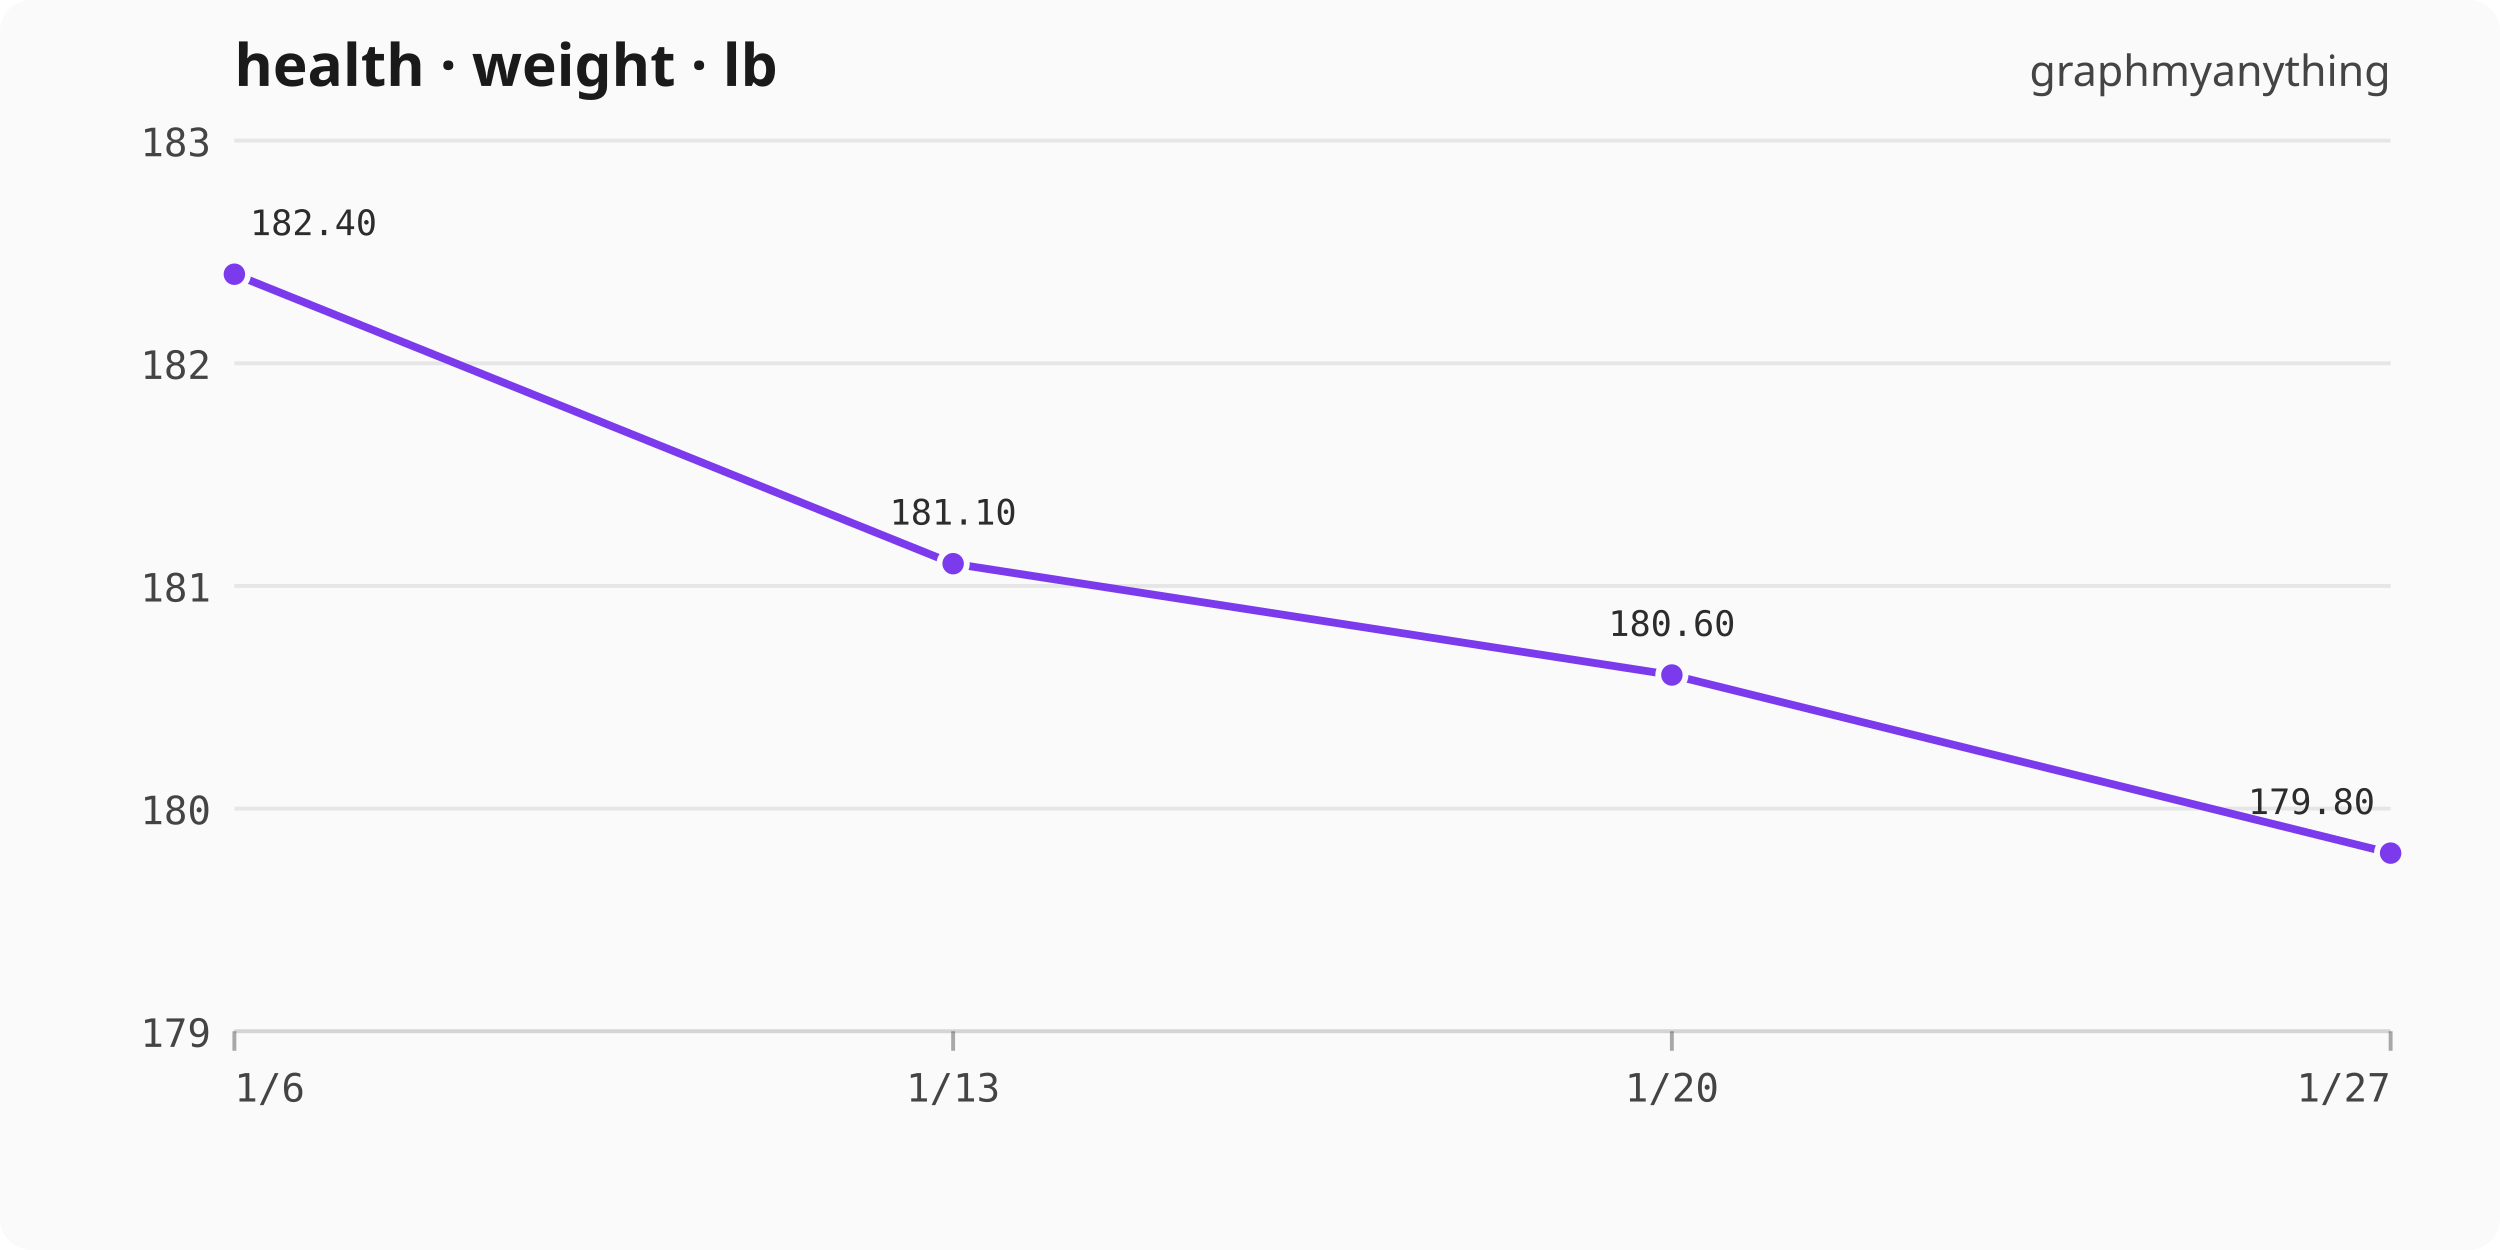
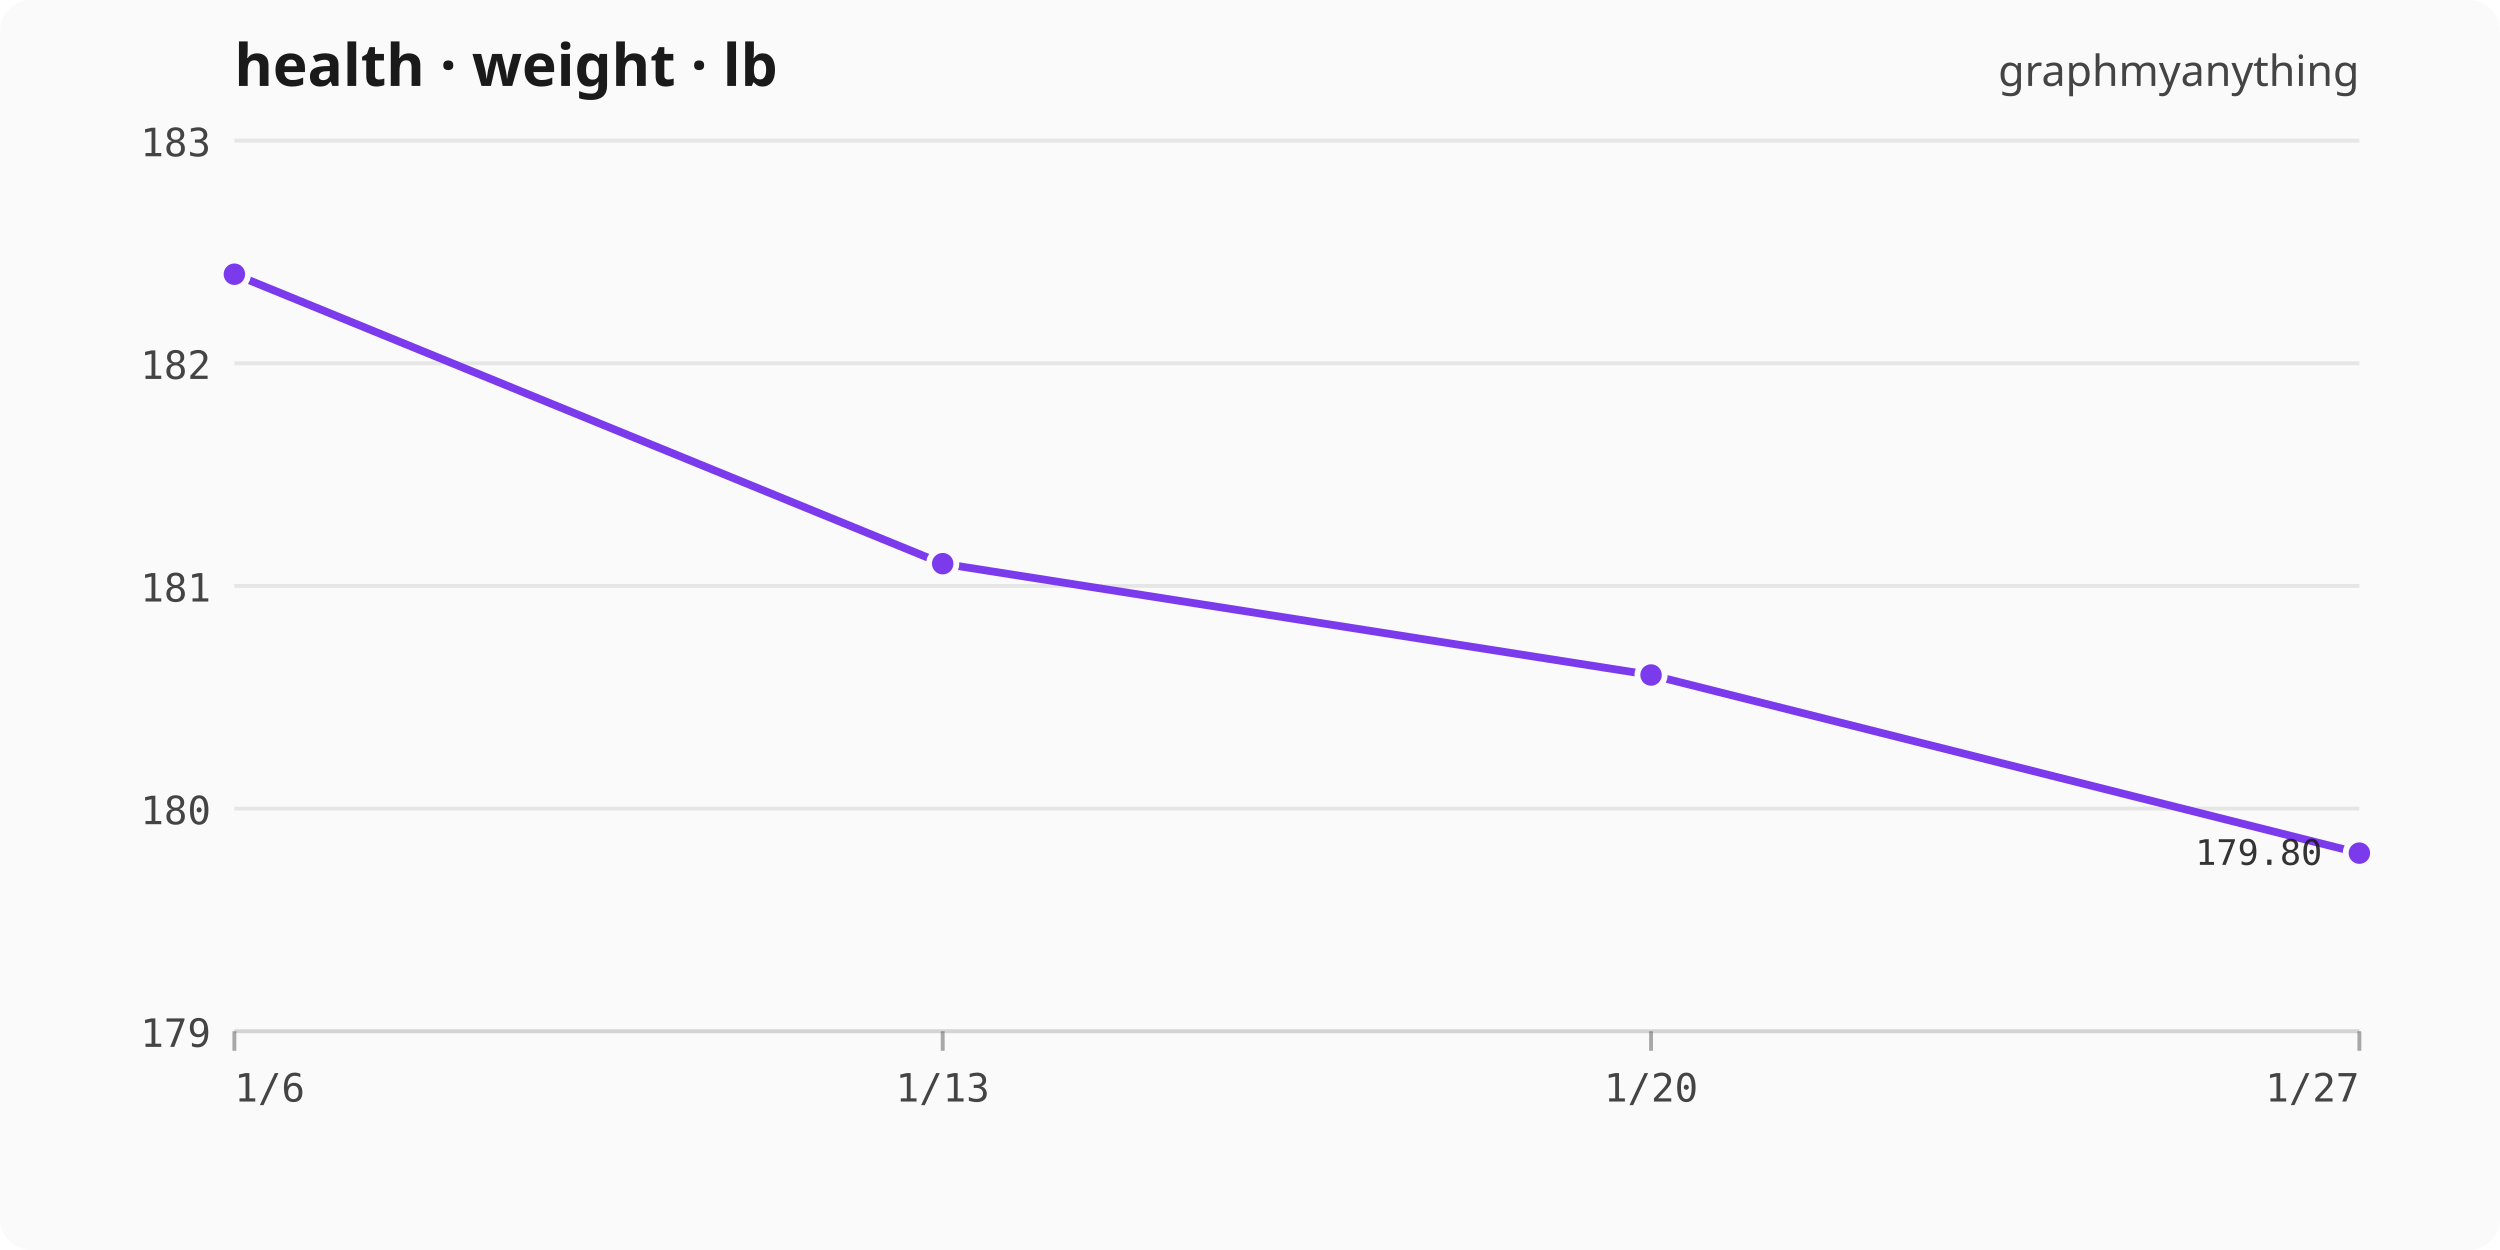
<svg xmlns="http://www.w3.org/2000/svg" width="640" height="320" viewBox="0 0 640 320">
  <rect width="100%" height="100%" fill="#fafafa" rx="8" />
  <text x="60" y="22" fill="#1a1a1a" font-family="system-ui,sans-serif" font-size="15" font-weight="600">health · weight · lb</text>
-   <text x="612" y="22" text-anchor="end" fill="#444" font-size="11" font-family="system-ui,sans-serif">graphmyanything</text>
-   <line x1="60" y1="264.00" x2="612" y2="264.00" stroke="rgba(0,0,0,0.08)" />
+   <text x="604" y="22" text-anchor="end" fill="#444" font-size="11" font-family="system-ui,sans-serif">graphmyanything</text>
+   <line x1="60" y1="264.00" x2="604" y2="264.00" stroke="rgba(0,0,0,0.08)" />
  <text x="54" y="268.00" text-anchor="end" fill="#444" font-size="10" font-family="ui-monospace,monospace">179</text>
-   <line x1="60" y1="207.00" x2="612" y2="207.00" stroke="rgba(0,0,0,0.08)" />
+   <line x1="60" y1="207.00" x2="604" y2="207.00" stroke="rgba(0,0,0,0.08)" />
  <text x="54" y="211.00" text-anchor="end" fill="#444" font-size="10" font-family="ui-monospace,monospace">180</text>
-   <line x1="60" y1="150.00" x2="612" y2="150.00" stroke="rgba(0,0,0,0.08)" />
+   <line x1="60" y1="150.00" x2="604" y2="150.00" stroke="rgba(0,0,0,0.08)" />
  <text x="54" y="154.00" text-anchor="end" fill="#444" font-size="10" font-family="ui-monospace,monospace">181</text>
-   <line x1="60" y1="93.00" x2="612" y2="93.00" stroke="rgba(0,0,0,0.08)" />
+   <line x1="60" y1="93.00" x2="604" y2="93.00" stroke="rgba(0,0,0,0.08)" />
  <text x="54" y="97.00" text-anchor="end" fill="#444" font-size="10" font-family="ui-monospace,monospace">182</text>
-   <line x1="60" y1="36.00" x2="612" y2="36.00" stroke="rgba(0,0,0,0.08)" />
+   <line x1="60" y1="36.00" x2="604" y2="36.00" stroke="rgba(0,0,0,0.08)" />
  <text x="54" y="40.00" text-anchor="end" fill="#444" font-size="10" font-family="ui-monospace,monospace">183</text>
-   <line x1="60" y1="264.00" x2="612" y2="264.00" stroke="rgba(0,0,0,0.08)" />
+   <line x1="60" y1="264.00" x2="604" y2="264.00" stroke="rgba(0,0,0,0.08)" />
  <line x1="60.00" y1="264.00" x2="60.00" y2="269.00" stroke="#444" opacity="0.45" />
  <text x="60.00" y="282.00" text-anchor="start" fill="#444" font-size="10" font-family="ui-monospace,monospace">1/6</text>
-   <line x1="244.00" y1="264.00" x2="244.00" y2="269.00" stroke="#444" opacity="0.45" />
-   <text x="244.00" y="282.00" text-anchor="middle" fill="#444" font-size="10" font-family="ui-monospace,monospace">1/13</text>
-   <line x1="428.00" y1="264.00" x2="428.00" y2="269.00" stroke="#444" opacity="0.45" />
-   <text x="428.00" y="282.00" text-anchor="middle" fill="#444" font-size="10" font-family="ui-monospace,monospace">1/20</text>
-   <line x1="612.00" y1="264.00" x2="612.00" y2="269.00" stroke="#444" opacity="0.45" />
-   <text x="612.00" y="282.00" text-anchor="end" fill="#444" font-size="10" font-family="ui-monospace,monospace">1/27</text>
-   <polyline fill="none" stroke="#7c3aed" stroke-width="2" stroke-linejoin="round" points="60.00,70.20 244.00,144.30 428.00,172.80 612.00,218.40" />
+   <line x1="241.33" y1="264.00" x2="241.33" y2="269.00" stroke="#444" opacity="0.45" />
+   <text x="241.33" y="282.00" text-anchor="middle" fill="#444" font-size="10" font-family="ui-monospace,monospace">1/13</text>
+   <line x1="422.67" y1="264.00" x2="422.67" y2="269.00" stroke="#444" opacity="0.45" />
+   <text x="422.67" y="282.00" text-anchor="middle" fill="#444" font-size="10" font-family="ui-monospace,monospace">1/20</text>
+   <line x1="604.00" y1="264.00" x2="604.00" y2="269.00" stroke="#444" opacity="0.45" />
+   <text x="604.00" y="282.00" text-anchor="end" fill="#444" font-size="10" font-family="ui-monospace,monospace">1/27</text>
+   <polyline fill="none" stroke="#7c3aed" stroke-width="2" stroke-linejoin="round" points="60.00,70.20 241.33,144.30 422.67,172.80 604.00,218.40" />
  <circle cx="60.00" cy="70.20" r="3.5" fill="#7c3aed" stroke="#fafafa" stroke-width="1.5" />
-   <circle cx="244.00" cy="144.30" r="3.5" fill="#7c3aed" stroke="#fafafa" stroke-width="1.5" />
-   <circle cx="428.00" cy="172.80" r="3.5" fill="#7c3aed" stroke="#fafafa" stroke-width="1.5" />
-   <circle cx="612.00" cy="218.40" r="3.5" fill="#7c3aed" stroke="#fafafa" stroke-width="1.5" />
-   <text x="64.00" y="60.20" text-anchor="start" fill="#1a1a1a" font-size="9" font-family="ui-monospace,monospace" opacity="0.92">182.40</text>
-   <text x="244.00" y="134.30" text-anchor="middle" fill="#1a1a1a" font-size="9" font-family="ui-monospace,monospace" opacity="0.92">181.10</text>
-   <text x="428.00" y="162.80" text-anchor="middle" fill="#1a1a1a" font-size="9" font-family="ui-monospace,monospace" opacity="0.92">180.60</text>
-   <text x="608.00" y="208.40" text-anchor="end" fill="#1a1a1a" font-size="9" font-family="ui-monospace,monospace" opacity="0.92">179.80</text>
+   <circle cx="241.33" cy="144.30" r="3.5" fill="#7c3aed" stroke="#fafafa" stroke-width="1.5" />
+   <circle cx="422.67" cy="172.80" r="3.5" fill="#7c3aed" stroke="#fafafa" stroke-width="1.5" />
+   <circle cx="604.00" cy="218.40" r="3.5" fill="#7c3aed" stroke="#fafafa" stroke-width="1.5" />
+   <text x="594.50" y="221.40" text-anchor="end" fill="#1a1a1a" font-size="9" font-family="ui-monospace,monospace" opacity="0.88">179.80</text>
</svg>
